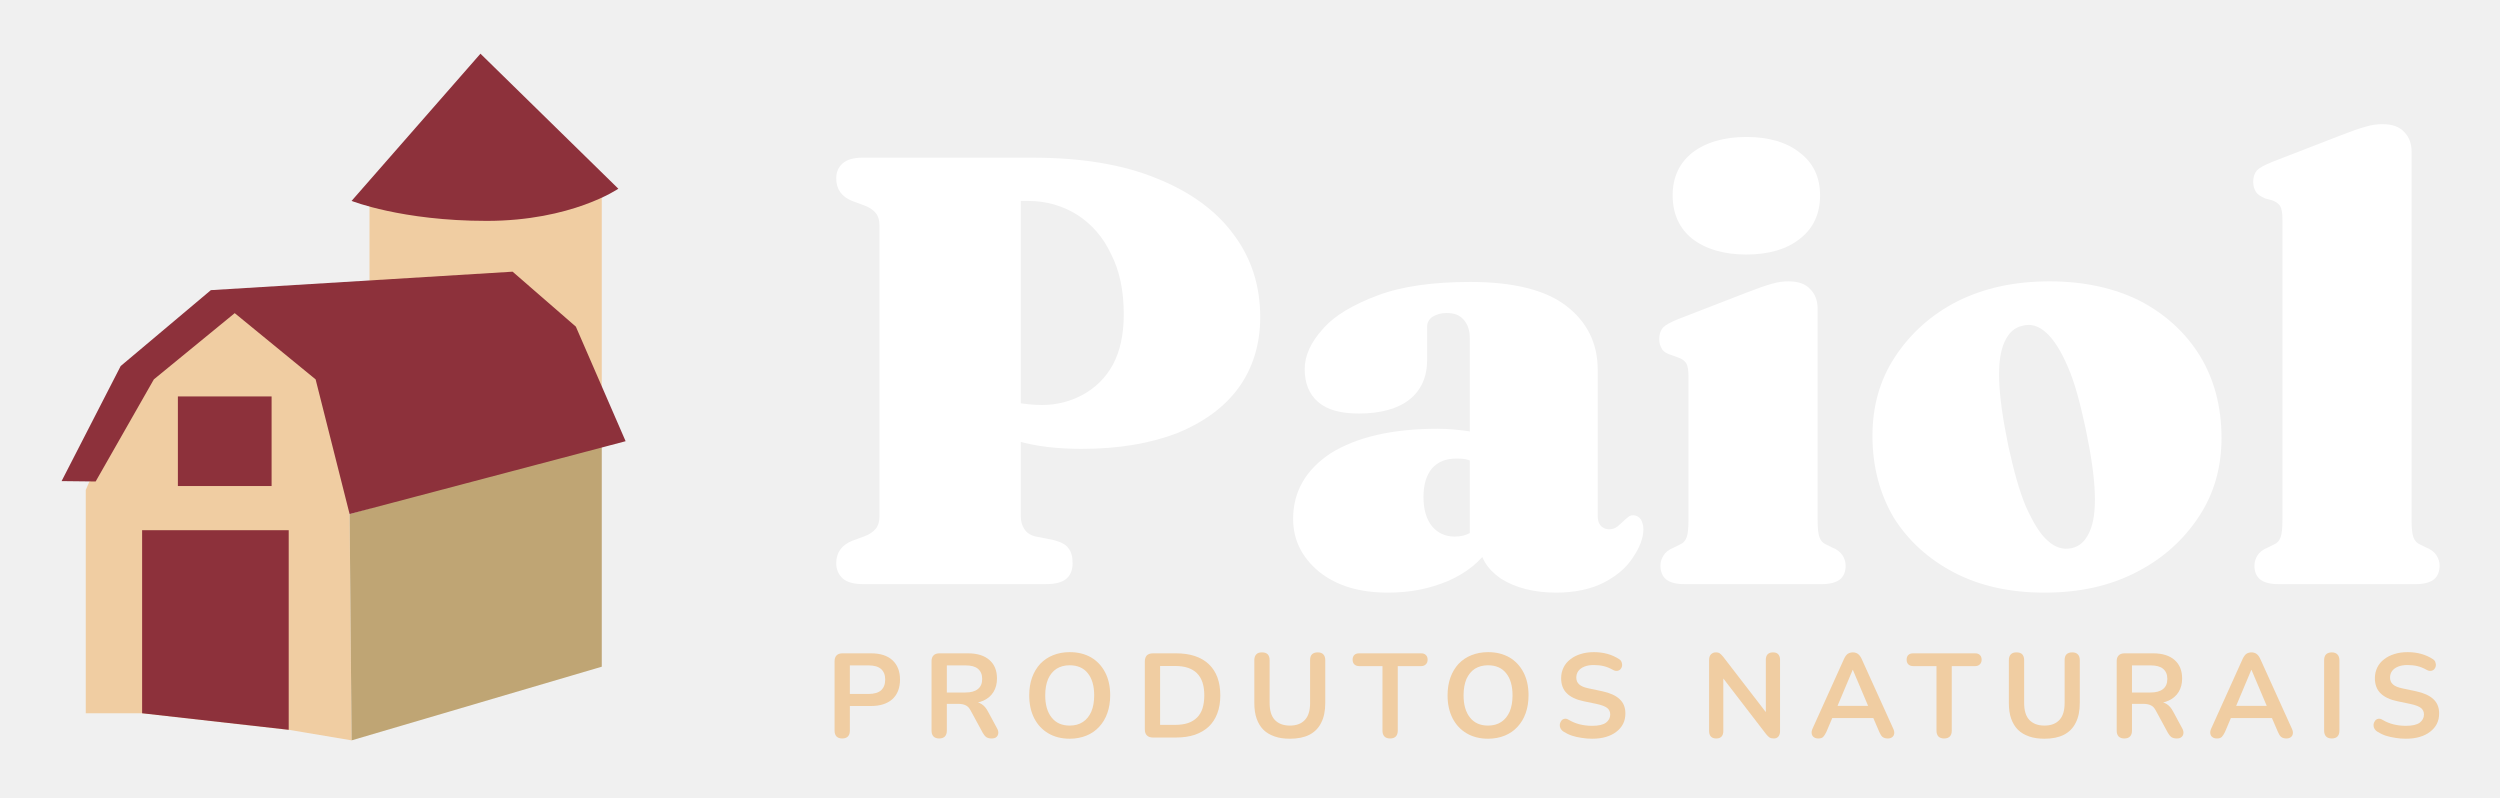
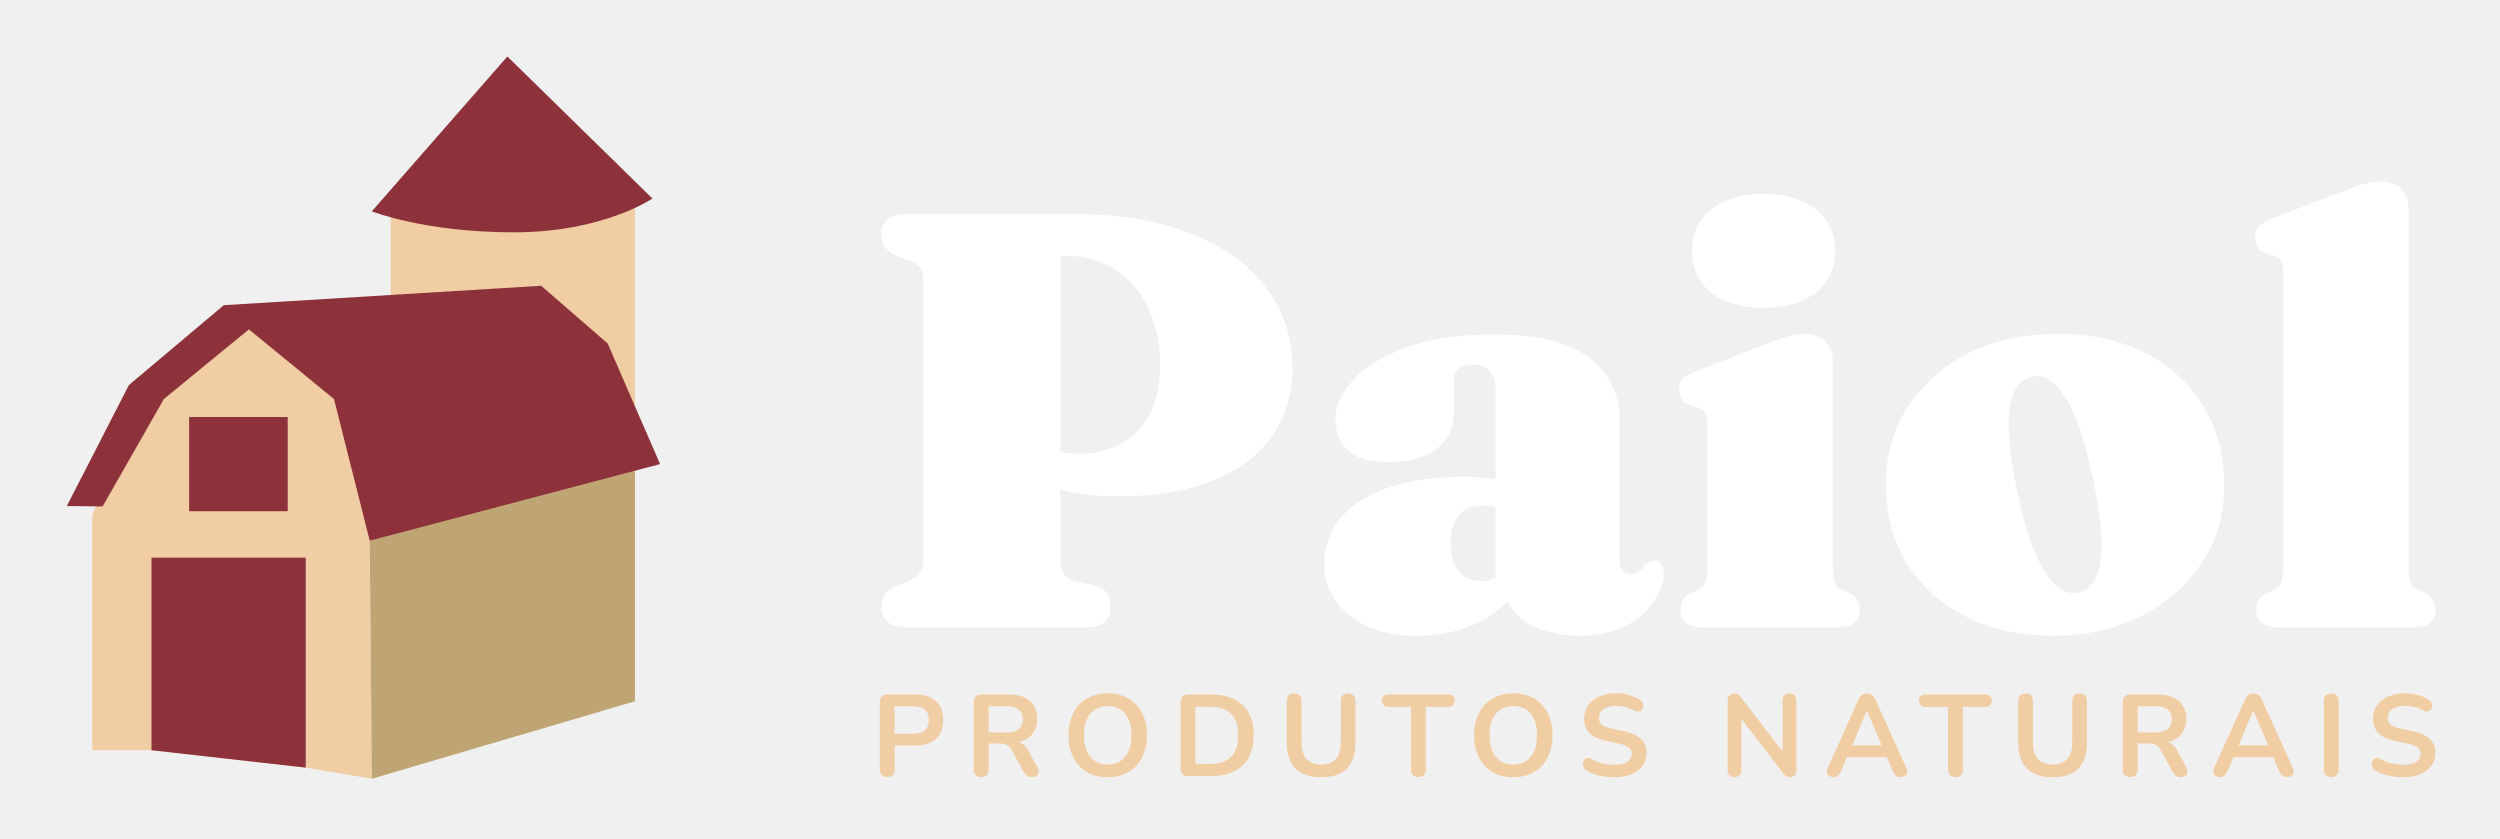
- <svg xmlns="http://www.w3.org/2000/svg" viewBox="148.80 50.10 86.31 27.61" width="345" height="110" role="img">
+ <svg xmlns="http://www.w3.org/2000/svg" viewBox="148.80 50.10 81.91 27.61" width="328" height="110" role="img">
  <g>
    <path transform="matrix(1,0,0,-1,160.767,67.9057)" d="M0 0 .069-7.839-2.11-7.473-7.187-6.9H-9.139V.834L-7.187 5.319-3.919 7.378-.185 5.08Z" fill="#f0cda2" />
    <path transform="matrix(1,0,0,-1,169.5014,73.1931)" d="M0 0-8.665-2.552-8.734 5.287 0 7.81Z" fill="#bfa574" />
    <path transform="matrix(1,0,0,-1,153.5799,74.8057)" d="M0 0V6.34H5.078V-.573C3.385-.382 1.693-.191 0 0" fill="#8d313b" />
    <path transform="matrix(1,0,0,-1,0,207.732)" d="M158.065 143.9H154.819V140.797H158.065Z" fill="#8d313b" />
    <path transform="matrix(1,0,0,-1,0,207.732)" d="M169.501 143.775H161.456V151.023H169.501Z" fill="#f0cda2" />
    <path transform="matrix(1,0,0,-1,150.7907,66.76459)" d="M0 0 2.047 3.986 5.171 6.615 15.622 7.254 17.813 5.351 19.537 1.382 9.976-1.141 8.799 3.524 5.997 5.818 3.196 3.524 1.18-.013Z" fill="#8d313b" />
    <path transform="matrix(1,0,0,-1,165.2996,51.9599)" d="M0 0 4.776-4.677C4.776-4.677 3.16-5.791 .215-5.791-2.729-5.791-4.464-5.099-4.464-5.099Z" fill="#8d313b" />
  </g>
-   <g transform="translate(177.540 54.380) scale(1.448) translate(-141.500 -79.500)">
+   <g transform="translate(177.540 56.059) scale(1.3345) translate(-141.500 -79.500)">
    <path d="M.74 .438C.74 .394 .728 .355 .705 .323 .682 .291 .648 .266 .604 .248 .56 .231 .508 .222 .447 .222 .407 .222 .372 .226 .341 .235 .31 .244 .283 .256 .258 .271L.266 .333C.278 .324 .29 .317 .302 .311 .314 .305 .326 .301 .339 .298 .352 .296 .366 .294 .382 .294 .406 .294 .429 .3 .449 .311 .469 .322 .486 .338 .498 .36 .51 .382 .516 .41 .516 .443 .516 .482 .509 .515 .495 .542 .482 .57 .463 .591 .44 .606 .416 .621 .389 .629 .359 .629H.347V.111C.347 .103 .349 .096 .353 .09 .357 .084 .363 .08 .372 .078L.402 .072C.413 .069 .421 .065 .425 .059 .43 .053 .432 .045 .432 .034 .432 .024 .429 .015 .422 .009 .415 .003 .404 0 .389 0H.087C.073 0 .062 .003 .055 .009 .048 .015 .044 .024 .044 .034 .044 .052 .053 .064 .07 .071L.089 .078C.098 .081 .105 .086 .109 .091 .113 .096 .115 .103 .115 .111V.589C.115 .597 .113 .604 .109 .609 .105 .614 .098 .619 .089 .622L.07 .629C.053 .636 .044 .648 .044 .666 .044 .677 .048 .685 .055 .691 .062 .697 .073 .7 .087 .7H.366C.446 .7 .514 .689 .57 .666 .625 .644 .668 .613 .697 .573 .726 .534 .74 .489 .74 .438Z" transform="matrix(14.5725,0,0,-14.5725,140.916,90.51669)" fill="#ffffff" />
    <path d="M.333 .068V.08L.317 .081V.404C.317 .416 .314 .426 .307 .434 .3 .442 .291 .445 .279 .445 .27 .445 .263 .443 .256 .439 .25 .435 .247 .429 .247 .423V.368C.247 .34 .237 .318 .218 .303 .199 .288 .171 .28 .135 .28 .105 .28 .083 .286 .068 .299 .053 .312 .046 .33 .046 .353 .046 .375 .056 .397 .076 .419 .095 .441 .126 .459 .166 .474 .206 .489 .257 .496 .318 .496 .388 .496 .441 .483 .475 .457 .509 .431 .527 .396 .527 .352V.113C.527 .106 .528 .101 .531 .097 .534 .093 .539 .09 .546 .09 .552 .09 .556 .092 .56 .095 .563 .098 .567 .101 .57 .104 .572 .106 .574 .108 .577 .11 .579 .112 .582 .113 .585 .113 .591 .113 .595 .11 .598 .106 .6 .102 .602 .097 .602 .09 .602 .076 .596 .06 .585 .044 .575 .028 .559 .014 .538 .003 .517-.008 .49-.014 .459-.014 .422-.014 .392-.006 .368 .009 .345 .025 .333 .045 .333 .068M.027 .107C.027 .152 .048 .188 .089 .215 .131 .241 .189 .255 .264 .255 .283 .255 .3 .253 .315 .251 .33 .248 .342 .244 .351 .239L.334 .195C.327 .2 .32 .202 .314 .204 .308 .206 .301 .206 .294 .206 .278 .206 .265 .201 .255 .19 .246 .179 .241 .164 .241 .143 .241 .122 .246 .106 .255 .095 .264 .084 .277 .078 .292 .078 .302 .078 .311 .08 .319 .085 .328 .089 .334 .095 .339 .1L.35 .061C.335 .037 .311 .018 .281 .005 .25-.008 .218-.014 .183-.014 .136-.014 .099-.003 .07 .02 .042 .043 .027 .072 .027 .107Z" transform="matrix(14.5725,0,0,-14.5725,152.0931,90.51669)" fill="#ffffff" />
    <path d="M.287 .452V.105C.287 .092 .288 .082 .29 .077 .292 .071 .296 .067 .301 .065L.311 .06C.319 .057 .325 .052 .328 .047 .331 .042 .333 .037 .333 .03 .333 .021 .33 .013 .324 .008 .318 .003 .308 0 .295 0H.067C.054 0 .044 .003 .038 .008 .032 .013 .029 .021 .029 .03 .029 .037 .031 .042 .034 .047 .037 .052 .043 .057 .051 .06L.061 .065C.066 .067 .07 .071 .072 .077 .074 .082 .075 .092 .075 .105V.34C.075 .351 .074 .358 .071 .363 .068 .367 .064 .37 .058 .372L.047 .376C.04 .378 .035 .381 .032 .385 .029 .39 .027 .395 .027 .402 .027 .41 .029 .416 .033 .421 .038 .426 .046 .43 .058 .435L.169 .478C.187 .485 .201 .49 .212 .493 .222 .496 .231 .497 .239 .497 .255 .497 .267 .493 .275 .484 .283 .476 .287 .465 .287 .452M.17 .541C.133 .541 .103 .55 .081 .567 .06 .584 .049 .608 .049 .638 .049 .668 .06 .691 .081 .708 .103 .725 .133 .734 .17 .734 .207 .734 .237 .725 .258 .708 .28 .691 .291 .668 .291 .638 .291 .608 .28 .584 .258 .567 .237 .55 .207 .541 .17 .541Z" transform="matrix(14.5725,0,0,-14.5725,160.8512,90.51669)" fill="#ffffff" />
    <path d="M.316 .497C.372 .497 .422 .486 .464 .465 .506 .443 .539 .413 .563 .374 .586 .336 .598 .291 .598 .24 .598 .192 .586 .149 .561 .111 .536 .073 .502 .042 .459 .02 .415-.003 .365-.014 .307-.014 .251-.014 .201-.003 .159 .019 .117 .041 .084 .071 .06 .109 .037 .148 .025 .193 .025 .243 .025 .292 .037 .335 .062 .373 .087 .411 .121 .442 .164 .464 .208 .486 .258 .497 .316 .497M.352 .059C.365 .062 .374 .07 .381 .085 .388 .1 .391 .121 .39 .149 .389 .177 .384 .212 .375 .255 .366 .297 .357 .331 .346 .356 .335 .382 .323 .401 .311 .412 .298 .424 .285 .428 .271 .424 .258 .421 .249 .413 .242 .398 .235 .383 .232 .362 .233 .334 .234 .306 .239 .271 .248 .227 .257 .186 .266 .153 .277 .127 .289 .101 .3 .082 .313 .071 .325 .06 .338 .056 .352 .059Z" transform="matrix(14.5725,0,0,-14.5725,165.9807,90.51669)" fill="#ffffff" />
    <path d="M.287 .71V.105C.287 .092 .288 .082 .29 .077 .292 .071 .296 .067 .301 .065L.311 .06C.319 .057 .325 .052 .328 .047 .331 .042 .333 .037 .333 .03 .333 .021 .33 .013 .324 .008 .318 .003 .308 0 .295 0H.067C.054 0 .044 .003 .038 .008 .032 .013 .029 .021 .029 .03 .029 .037 .031 .042 .034 .047 .037 .052 .043 .057 .051 .06L.061 .065C.066 .067 .07 .071 .072 .077 .074 .082 .075 .092 .075 .105V.598C.075 .609 .074 .616 .071 .621 .068 .625 .064 .628 .058 .63L.047 .633C.04 .636 .035 .639 .032 .643 .029 .648 .027 .653 .027 .66 .027 .668 .029 .674 .033 .679 .038 .684 .046 .688 .058 .693L.169 .736C.187 .743 .201 .748 .212 .751 .222 .754 .231 .755 .239 .755 .255 .755 .267 .751 .275 .742 .283 .734 .287 .723 .287 .71Z" transform="matrix(14.5725,0,0,-14.5725,175.0594,90.51669)" fill="#ffffff" />
  </g>
-   <g transform="translate(177.540 75.800) scale(0.8594) translate(-128.300 -99.400)">
+   <g transform="translate(177.540 75.800) scale(0.7921) translate(-128.300 -99.400)">
    <path d="M.141-.008C.12-.008 .104-.002 .093 .009 .082 .021 .077 .037 .077 .058V.64C.077 .661 .083 .677 .094 .688 .105 .699 .121 .705 .142 .705H.383C.46 .705 .52 .686 .562 .647 .604 .608 .625 .554 .625 .485 .625 .416 .604 .361 .562 .322 .52 .284 .46 .264 .383 .264H.205V.058C.205 .037 .2 .021 .189 .009 .178-.002 .162-.008 .141-.008M.205 .365H.363C.408 .365 .443 .375 .466 .395 .489 .416 .501 .446 .501 .485 .501 .524 .489 .554 .466 .574 .443 .594 .408 .604 .363 .604H.205V.365Z" transform="matrix(4.8133,0,0,-4.8133,127.959,99.2213)" fill="#f0cda2" />
    <path d="M.141-.008C.12-.008 .104-.002 .093 .009 .082 .021 .077 .037 .077 .058V.64C.077 .661 .083 .677 .094 .688 .105 .699 .121 .705 .142 .705H.383C.46 .705 .52 .686 .562 .649 .604 .612 .625 .561 .625 .494 .625 .451 .615 .413 .596 .382 .577 .351 .55 .327 .514 .31 .478 .293 .434 .285 .383 .285L.392 .3H.425C.452 .3 .476 .293 .496 .28 .517 .267 .535 .246 .55 .217L.625 .078C.633 .064 .637 .05 .636 .037 .635 .024 .63 .013 .621 .005 .612-.004 .598-.008 .58-.008 .562-.008 .547-.004 .536 .003 .525 .011 .515 .023 .506 .039L.405 .225C.393 .248 .379 .263 .362 .27 .346 .278 .325 .282 .3 .282H.205V.058C.205 .037 .2 .021 .189 .009 .178-.002 .162-.008 .141-.008M.205 .377H.361C.407 .377 .442 .387 .465 .406 .489 .425 .501 .453 .501 .491 .501 .528 .489 .556 .465 .576 .442 .595 .407 .604 .361 .604H.205V.377Z" transform="matrix(4.8133,0,0,-4.8133,131.8674,99.2213)" fill="#f0cda2" />
    <path d="M.393-.01C.325-.01 .265 .005 .214 .035 .163 .065 .124 .107 .096 .161 .068 .216 .054 .28 .054 .353 .054 .408 .062 .458 .078 .503 .094 .547 .117 .585 .146 .617 .176 .648 .212 .673 .253 .689 .295 .706 .342 .715 .393 .715 .462 .715 .521 .7 .572 .671 .623 .641 .662 .599 .69 .545 .718 .491 .732 .427 .732 .354 .732 .299 .724 .249 .708 .204 .692 .159 .669 .121 .639 .089 .61 .057 .574 .033 .533 .016 .491-.001 .444-.01 .393-.01M.393 .1C.436 .1 .473 .11 .503 .13 .534 .15 .557 .179 .574 .217 .59 .255 .598 .3 .598 .353 .598 .433 .58 .495 .544 .539 .509 .583 .458 .605 .393 .605 .35 .605 .314 .595 .283 .576 .252 .556 .229 .527 .212 .49 .196 .452 .188 .406 .188 .353 .188 .274 .206 .212 .242 .167 .278 .122 .328 .1 .393 .1Z" transform="matrix(4.8133,0,0,-4.8133,135.9149,99.2213)" fill="#f0cda2" />
    <path d="M.145 0C.123 0 .106 .006 .094 .018 .083 .029 .077 .046 .077 .068V.637C.077 .659 .083 .676 .094 .688 .106 .699 .123 .705 .145 .705H.339C.457 .705 .548 .675 .613 .614 .677 .553 .709 .466 .709 .353 .709 .296 .701 .246 .684 .202 .668 .159 .644 .122 .613 .092 .581 .062 .542 .039 .496 .023 .451 .008 .398 0 .339 0H.145M.205 .106H.331C.372 .106 .408 .111 .438 .121 .469 .132 .494 .147 .514 .167 .535 .188 .55 .213 .56 .244 .57 .275 .575 .312 .575 .353 .575 .436 .555 .497 .514 .538 .473 .579 .412 .599 .331 .599H.205V.106Z" transform="matrix(4.8133,0,0,-4.8133,140.4635,99.2213)" fill="#f0cda2" />
    <path d="M.37-.01C.321-.01 .278-.004 .242 .009 .205 .022 .173 .04 .148 .065 .123 .09 .104 .122 .091 .159 .078 .196 .072 .24 .072 .289V.648C.072 .67 .078 .686 .089 .697 .099 .708 .115 .713 .136 .713 .157 .713 .173 .708 .184 .697 .194 .686 .2 .67 .2 .648V.29C.2 .227 .214 .179 .243 .148 .273 .116 .315 .1 .37 .1 .425 .1 .467 .116 .496 .148 .525 .179 .539 .227 .539 .29V.648C.539 .67 .544 .686 .555 .697 .567 .708 .582 .713 .603 .713 .623 .713 .638 .708 .649 .697 .66 .686 .666 .67 .666 .648V.289C.666 .224 .655 .169 .632 .124 .61 .079 .577 .046 .533 .023 .489 .001 .435-.01 .37-.01Z" transform="matrix(4.8133,0,0,-4.8133,144.9013,99.2213)" fill="#f0cda2" />
    <path d="M.311-.008C.29-.008 .274-.002 .263 .009 .252 .021 .247 .037 .247 .058V.598H.052C.035 .598 .021 .603 .011 .613 .002 .622-.003 .635-.003 .652-.003 .669 .002 .682 .011 .691 .021 .701 .035 .705 .052 .705H.57C.587 .705 .601 .701 .61 .691 .62 .682 .625 .669 .625 .652 .625 .635 .62 .622 .61 .613 .601 .603 .587 .598 .57 .598H.375V.058C.375 .037 .37 .021 .359 .009 .348-.002 .332-.008 .311-.008Z" transform="matrix(4.8133,0,0,-4.8133,149.2237,99.2213)" fill="#f0cda2" />
    <path d="M.393-.01C.325-.01 .265 .005 .214 .035 .163 .065 .124 .107 .096 .161 .068 .216 .054 .28 .054 .353 .054 .408 .062 .458 .078 .503 .094 .547 .117 .585 .146 .617 .176 .648 .212 .673 .253 .689 .295 .706 .342 .715 .393 .715 .462 .715 .521 .7 .572 .671 .623 .641 .662 .599 .69 .545 .718 .491 .732 .427 .732 .354 .732 .299 .724 .249 .708 .204 .692 .159 .669 .121 .639 .089 .61 .057 .574 .033 .533 .016 .491-.001 .444-.01 .393-.01M.393 .1C.436 .1 .473 .11 .503 .13 .534 .15 .557 .179 .574 .217 .59 .255 .598 .3 .598 .353 .598 .433 .58 .495 .544 .539 .509 .583 .458 .605 .393 .605 .35 .605 .314 .595 .283 .576 .252 .556 .229 .527 .212 .49 .196 .452 .188 .406 .188 .353 .188 .274 .206 .212 .242 .167 .278 .122 .328 .1 .393 .1Z" transform="matrix(4.8133,0,0,-4.8133,152.7764,99.2213)" fill="#f0cda2" />
    <path d="M.32-.01C.291-.01 .261-.008 .232-.003 .203 .001 .175 .008 .149 .016 .123 .025 .1 .037 .079 .05 .067 .058 .059 .068 .054 .079 .049 .09 .048 .101 .049 .112 .051 .123 .056 .133 .062 .141 .069 .15 .078 .155 .089 .157 .1 .159 .111 .156 .124 .148 .153 .131 .184 .118 .217 .11 .25 .102 .284 .098 .32 .098 .373 .098 .411 .107 .435 .124 .459 .142 .471 .165 .471 .193 .471 .216 .462 .235 .445 .248 .428 .261 .399 .272 .358 .281L.248 .304C.185 .317 .137 .34 .106 .372 .075 .403 .06 .445 .06 .497 .06 .53 .067 .559 .08 .586 .093 .613 .112 .636 .137 .655 .161 .674 .19 .689 .223 .699 .257 .71 .294 .715 .335 .715 .375 .715 .413 .71 .449 .7 .485 .69 .517 .675 .546 .656 .557 .649 .564 .64 .567 .629 .571 .618 .572 .608 .57 .598 .568 .587 .563 .578 .556 .571 .549 .564 .539 .559 .528 .558 .517 .557 .505 .56 .491 .568 .466 .582 .441 .592 .416 .598 .391 .604 .363 .607 .334 .607 .303 .607 .277 .603 .255 .594 .233 .585 .216 .573 .204 .557 .193 .542 .187 .523 .187 .502 .187 .478 .195 .459 .211 .445 .227 .43 .254 .419 .293 .411L.402 .388C.468 .374 .517 .352 .549 .322 .582 .292 .598 .252 .598 .202 .598 .17 .592 .141 .579 .115 .566 .089 .547 .067 .522 .048 .498 .029 .469 .015 .435 .005 .401-.005 .363-.01 .32-.01Z" transform="matrix(4.8133,0,0,-4.8133,157.3249,99.2213)" fill="#f0cda2" />
    <path d="" transform="matrix(4.8133,0,0,-4.8133,161.1323,99.2213)" fill="#f0cda2" />
    <path d="M.137-.008C.118-.008 .103-.003 .092 .008 .082 .019 .077 .034 .077 .054V.649C.077 .67 .082 .685 .092 .696 .103 .707 .116 .713 .133 .713 .148 .713 .16 .71 .167 .704 .175 .699 .184 .689 .195 .676L.578 .179H.552V.652C.552 .671 .557 .686 .567 .697 .578 .708 .593 .713 .612 .713 .631 .713 .646 .708 .656 .697 .666 .686 .671 .671 .671 .652V.052C.671 .033 .666 .019 .657 .008 .648-.003 .635-.008 .619-.008 .604-.008 .591-.005 .582 .001 .573 .007 .564 .017 .553 .03L.171 .527H.196V.054C.196 .034 .191 .019 .181 .008 .171-.003 .156-.008 .137-.008Z" transform="matrix(4.8133,0,0,-4.8133,163.2068,99.2213)" fill="#f0cda2" />
    <path d="M.084-.008C.068-.008 .055-.004 .046 .003 .036 .01 .03 .02 .028 .033 .026 .045 .028 .059 .035 .074L.299 .659C.308 .678 .318 .692 .33 .701 .343 .709 .357 .713 .373 .713 .388 .713 .402 .709 .414 .701 .427 .692 .437 .678 .446 .659L.711 .074C.718 .059 .721 .045 .719 .032 .717 .019 .711 .01 .702 .003 .693-.004 .68-.008 .665-.008 .646-.008 .632-.003 .621 .005 .611 .014 .602 .028 .594 .047L.529 .198 .583 .163H.161L.215 .198 .151 .047C.142 .028 .133 .014 .124 .005 .115-.004 .101-.008 .084-.008M.371 .566 .231 .233 .205 .265H.539L.514 .233 .373 .566H.371Z" transform="matrix(4.8133,0,0,-4.8133,167.5773,99.2213)" fill="#f0cda2" />
    <path d="M.311-.008C.29-.008 .274-.002 .263 .009 .252 .021 .247 .037 .247 .058V.598H.052C.035 .598 .021 .603 .011 .613 .002 .622-.003 .635-.003 .652-.003 .669 .002 .682 .011 .691 .021 .701 .035 .705 .052 .705H.57C.587 .705 .601 .701 .61 .691 .62 .682 .625 .669 .625 .652 .625 .635 .62 .622 .61 .613 .601 .603 .587 .598 .57 .598H.375V.058C.375 .037 .37 .021 .359 .009 .348-.002 .332-.008 .311-.008Z" transform="matrix(4.8133,0,0,-4.8133,171.5531,99.2213)" fill="#f0cda2" />
    <path d="M.37-.01C.321-.01 .278-.004 .242 .009 .205 .022 .173 .04 .148 .065 .123 .09 .104 .122 .091 .159 .078 .196 .072 .24 .072 .289V.648C.072 .67 .078 .686 .089 .697 .099 .708 .115 .713 .136 .713 .157 .713 .173 .708 .184 .697 .194 .686 .2 .67 .2 .648V.29C.2 .227 .214 .179 .243 .148 .273 .116 .315 .1 .37 .1 .425 .1 .467 .116 .496 .148 .525 .179 .539 .227 .539 .29V.648C.539 .67 .544 .686 .555 .697 .567 .708 .582 .713 .603 .713 .623 .713 .638 .708 .649 .697 .66 .686 .666 .67 .666 .648V.289C.666 .224 .655 .169 .632 .124 .61 .079 .577 .046 .533 .023 .489 .001 .435-.01 .37-.01Z" transform="matrix(4.8133,0,0,-4.8133,175.3123,99.2213)" fill="#f0cda2" />
    <path d="M.141-.008C.12-.008 .104-.002 .093 .009 .082 .021 .077 .037 .077 .058V.64C.077 .661 .083 .677 .094 .688 .105 .699 .121 .705 .142 .705H.383C.46 .705 .52 .686 .562 .649 .604 .612 .625 .561 .625 .494 .625 .451 .615 .413 .596 .382 .577 .351 .55 .327 .514 .31 .478 .293 .434 .285 .383 .285L.392 .3H.425C.452 .3 .476 .293 .496 .28 .517 .267 .535 .246 .55 .217L.625 .078C.633 .064 .637 .05 .636 .037 .635 .024 .63 .013 .621 .005 .612-.004 .598-.008 .58-.008 .562-.008 .547-.004 .536 .003 .525 .011 .515 .023 .506 .039L.405 .225C.393 .248 .379 .263 .362 .27 .346 .278 .325 .282 .3 .282H.205V.058C.205 .037 .2 .021 .189 .009 .178-.002 .162-.008 .141-.008M.205 .377H.361C.407 .377 .442 .387 .465 .406 .489 .425 .501 .453 .501 .491 .501 .528 .489 .556 .465 .576 .442 .595 .407 .604 .361 .604H.205V.377Z" transform="matrix(4.8133,0,0,-4.8133,179.6346,99.2213)" fill="#f0cda2" />
    <path d="M.084-.008C.068-.008 .055-.004 .046 .003 .036 .01 .03 .02 .028 .033 .026 .045 .028 .059 .035 .074L.299 .659C.308 .678 .318 .692 .33 .701 .343 .709 .357 .713 .373 .713 .388 .713 .402 .709 .414 .701 .427 .692 .437 .678 .446 .659L.711 .074C.718 .059 .721 .045 .719 .032 .717 .019 .711 .01 .702 .003 .693-.004 .68-.008 .665-.008 .646-.008 .632-.003 .621 .005 .611 .014 .602 .028 .594 .047L.529 .198 .583 .163H.161L.215 .198 .151 .047C.142 .028 .133 .014 .124 .005 .115-.004 .101-.008 .084-.008M.371 .566 .231 .233 .205 .265H.539L.514 .233 .373 .566H.371Z" transform="matrix(4.8133,0,0,-4.8133,183.6441,99.2213)" fill="#f0cda2" />
    <path d="M.141-.008C.12-.008 .104-.002 .093 .009 .082 .021 .077 .037 .077 .058V.647C.077 .668 .082 .685 .093 .696 .104 .707 .12 .713 .141 .713 .162 .713 .177 .707 .188 .696 .199 .685 .205 .668 .205 .647V.058C.205 .037 .2 .021 .189 .009 .178-.002 .162-.008 .141-.008Z" transform="matrix(4.8133,0,0,-4.8133,187.9953,99.2213)" fill="#f0cda2" />
    <path d="M.32-.01C.291-.01 .261-.008 .232-.003 .203 .001 .175 .008 .149 .016 .123 .025 .1 .037 .079 .05 .067 .058 .059 .068 .054 .079 .049 .09 .048 .101 .049 .112 .051 .123 .056 .133 .062 .141 .069 .15 .078 .155 .089 .157 .1 .159 .111 .156 .124 .148 .153 .131 .184 .118 .217 .11 .25 .102 .284 .098 .32 .098 .373 .098 .411 .107 .435 .124 .459 .142 .471 .165 .471 .193 .471 .216 .462 .235 .445 .248 .428 .261 .399 .272 .358 .281L.248 .304C.185 .317 .137 .34 .106 .372 .075 .403 .06 .445 .06 .497 .06 .53 .067 .559 .08 .586 .093 .613 .112 .636 .137 .655 .161 .674 .19 .689 .223 .699 .257 .71 .294 .715 .335 .715 .375 .715 .413 .71 .449 .7 .485 .69 .517 .675 .546 .656 .557 .649 .564 .64 .567 .629 .571 .618 .572 .608 .57 .598 .568 .587 .563 .578 .556 .571 .549 .564 .539 .559 .528 .558 .517 .557 .505 .56 .491 .568 .466 .582 .441 .592 .416 .598 .391 .604 .363 .607 .334 .607 .303 .607 .277 .603 .255 .594 .233 .585 .216 .573 .204 .557 .193 .542 .187 .523 .187 .502 .187 .478 .195 .459 .211 .445 .227 .43 .254 .419 .293 .411L.402 .388C.468 .374 .517 .352 .549 .322 .582 .292 .598 .252 .598 .202 .598 .17 .592 .141 .579 .115 .566 .089 .547 .067 .522 .048 .498 .029 .469 .015 .435 .005 .401-.005 .363-.01 .32-.01Z" transform="matrix(4.8133,0,0,-4.8133,190.1228,99.2213)" fill="#f0cda2" />
  </g>
</svg>
